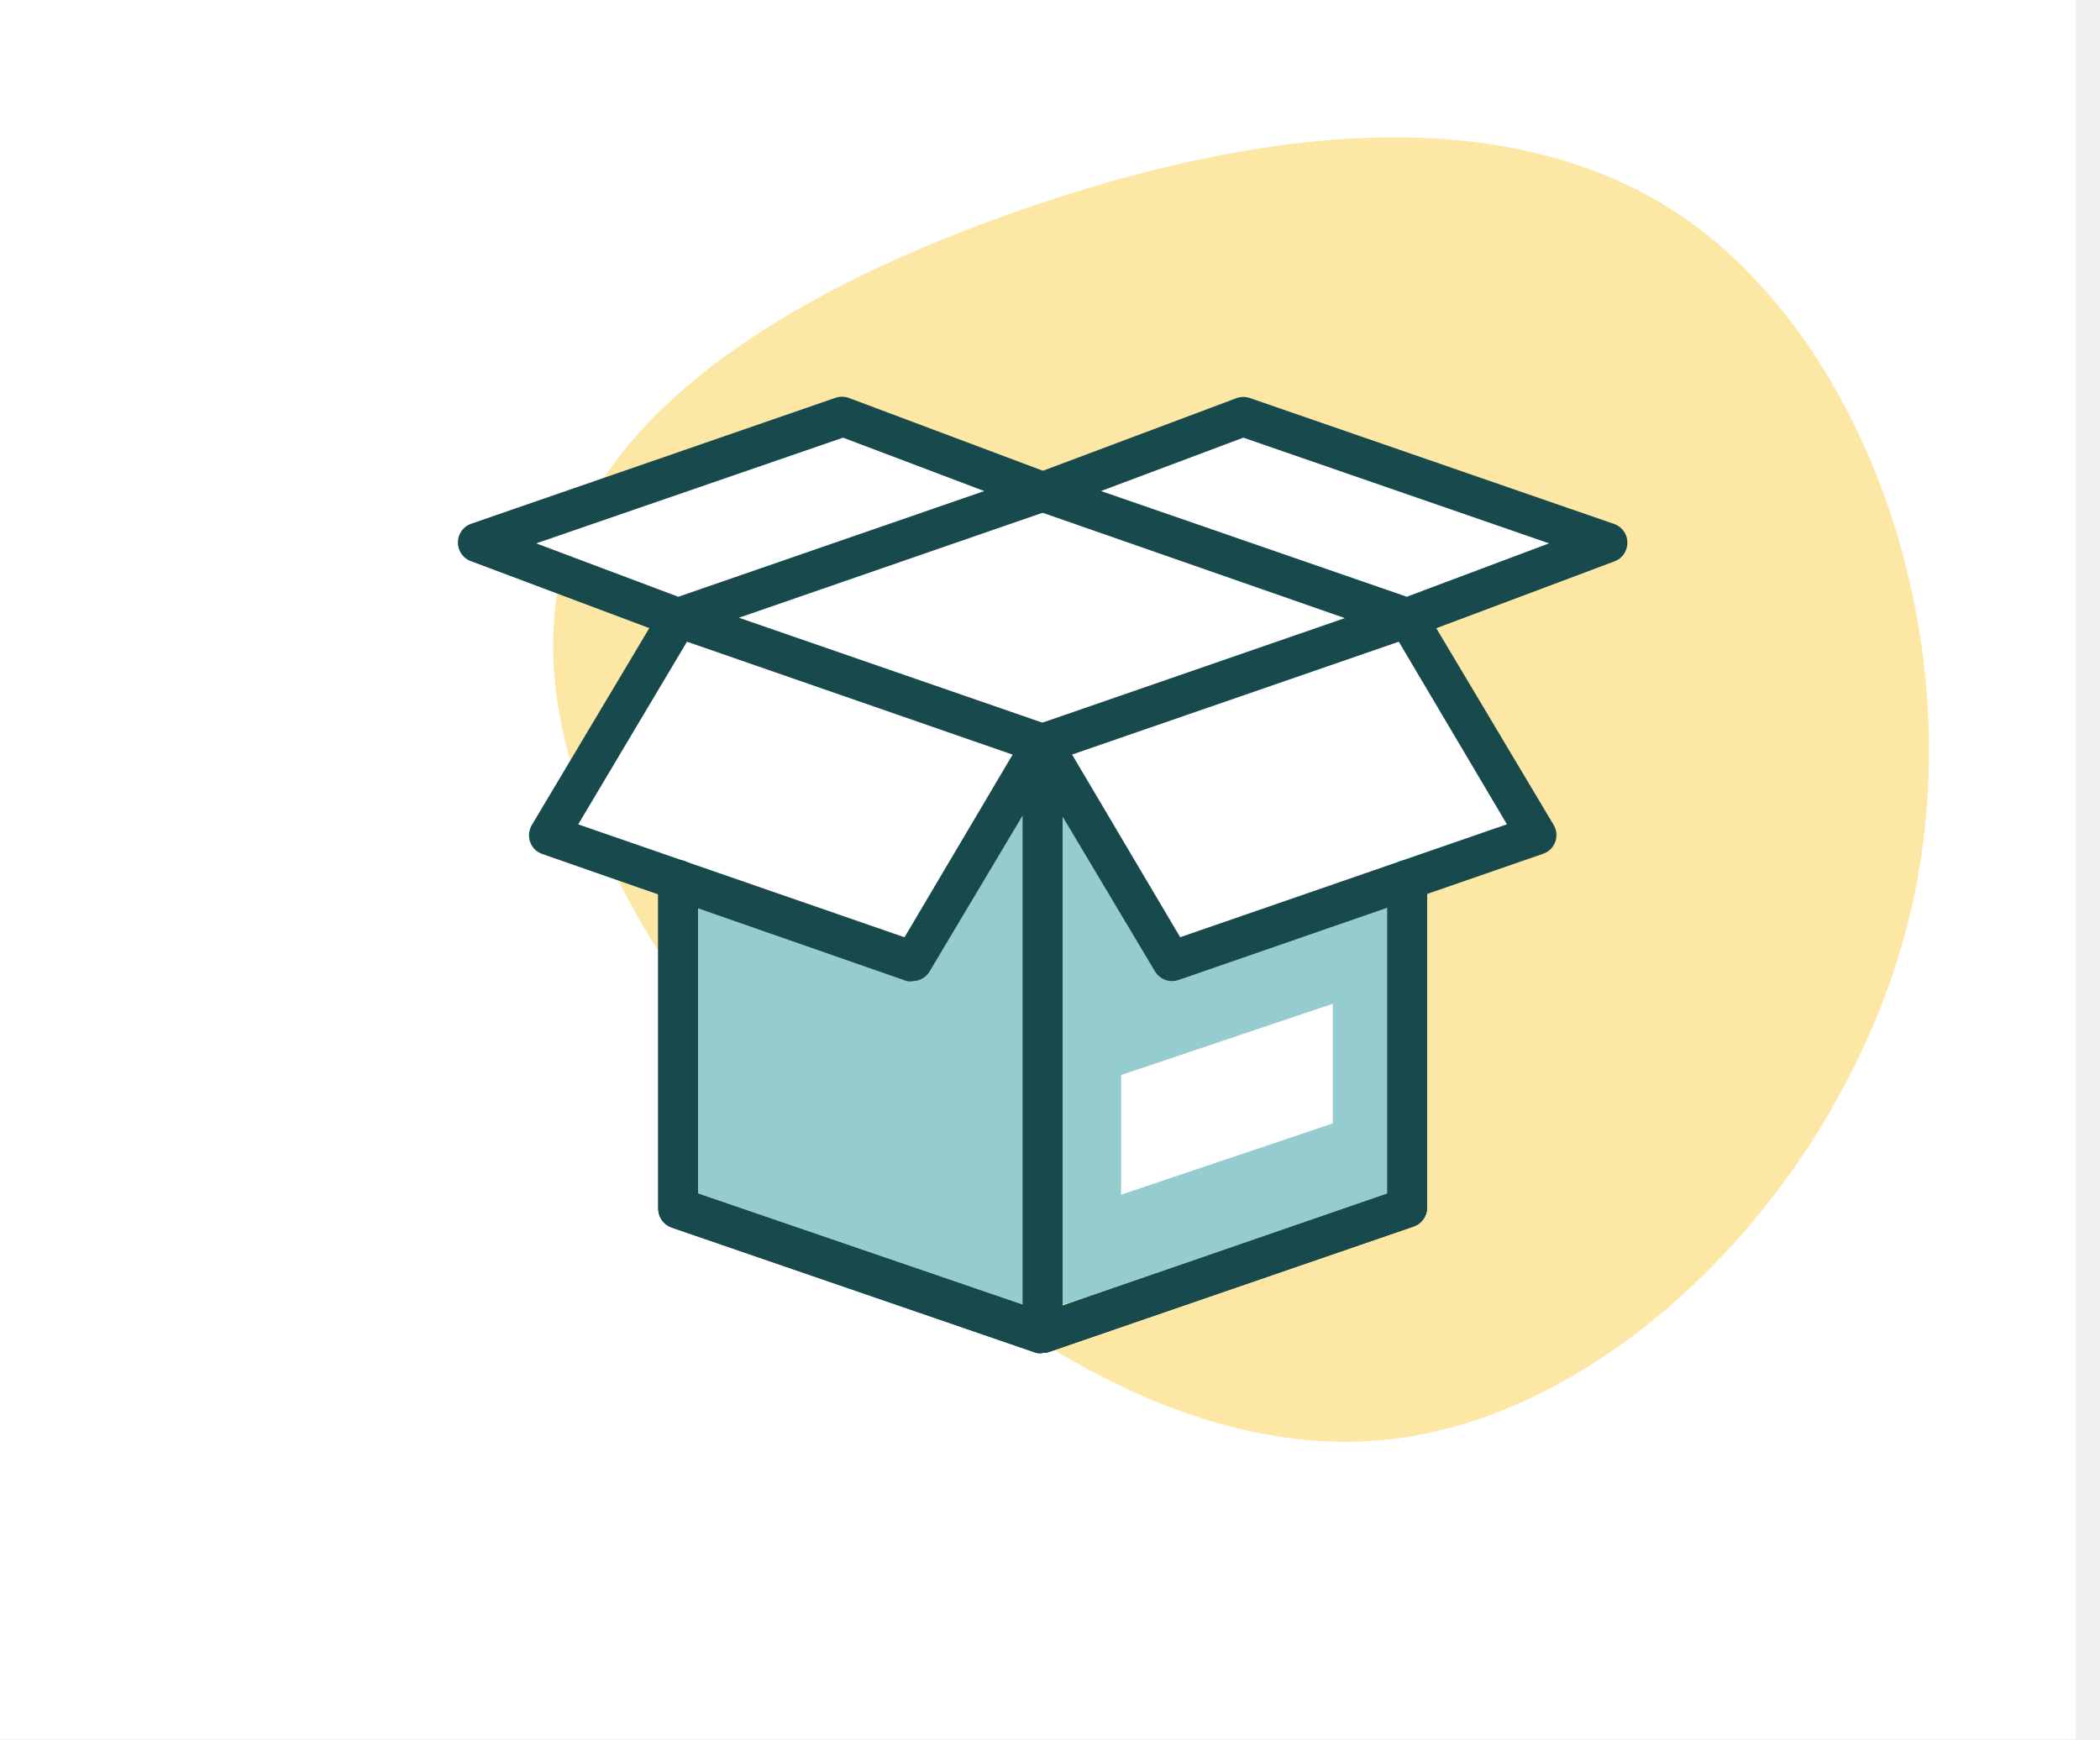
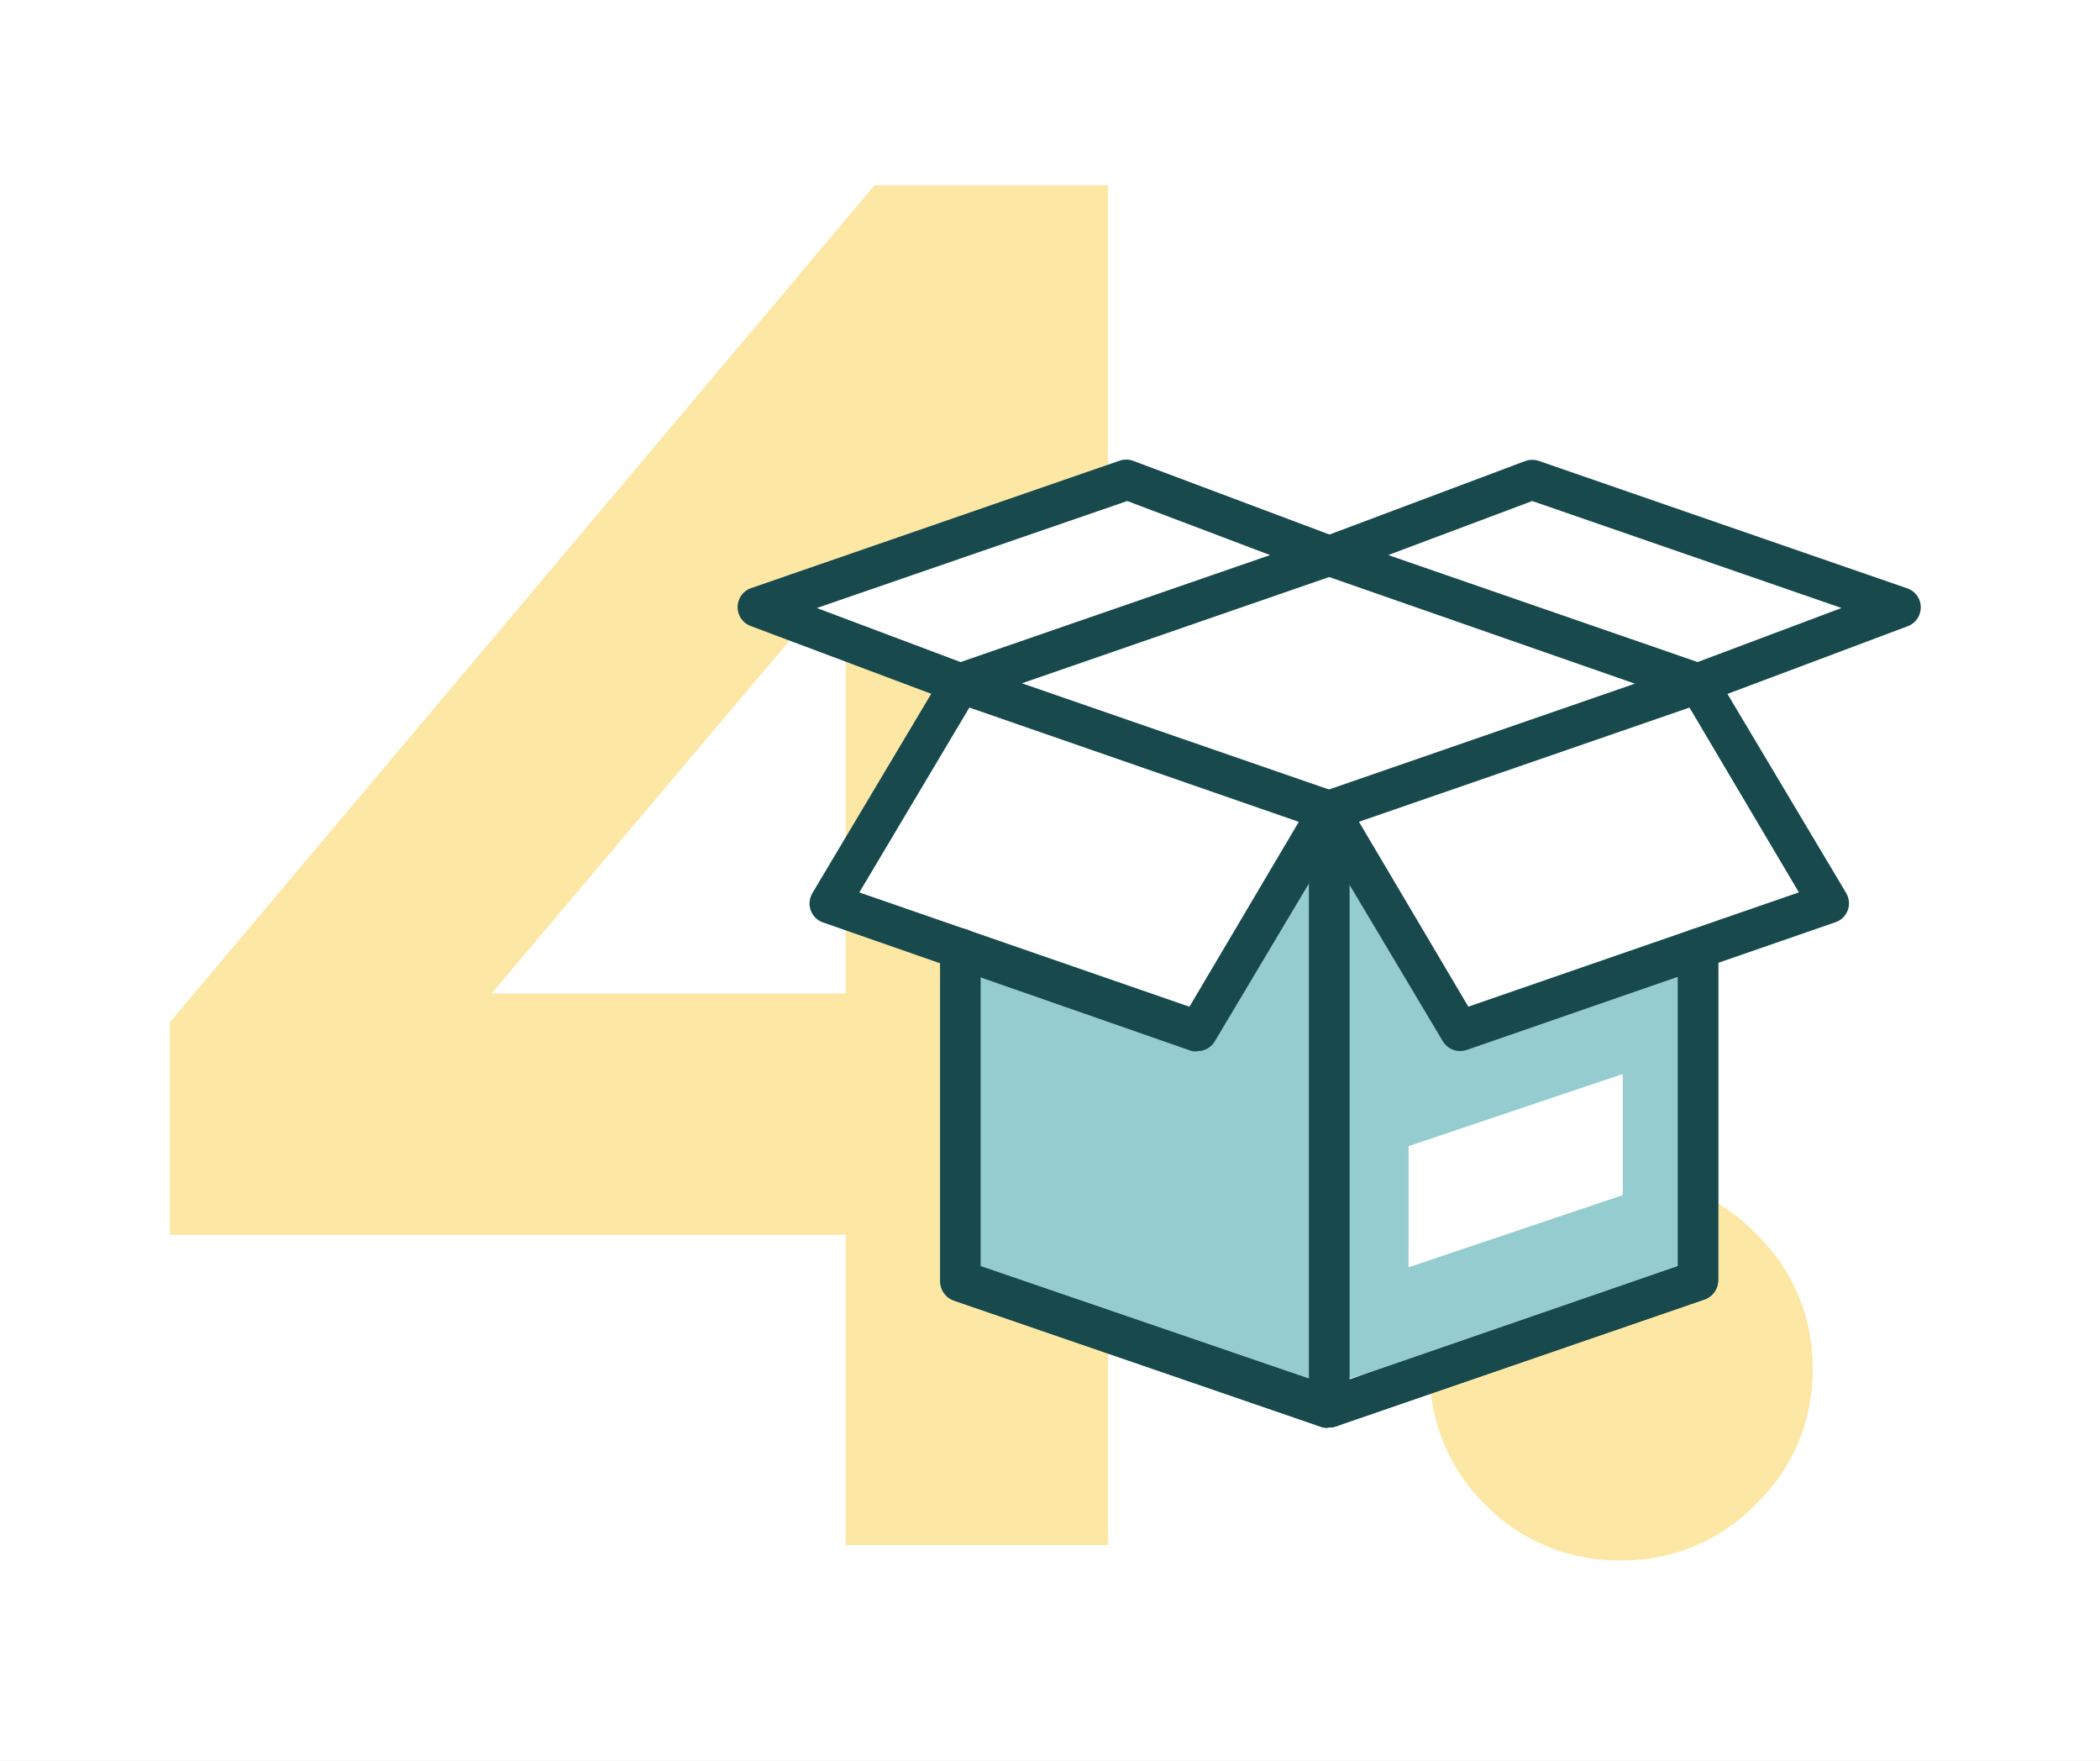
- <svg xmlns="http://www.w3.org/2000/svg" width="137.589" height="114" viewBox="0 0 137.589 114">
-   <g id="Group_2211" data-name="Group 2211" transform="translate(-1064 -3632)">
-     <rect id="Rectangle_3254" data-name="Rectangle 3254" width="136" height="114" transform="translate(1064 3632)" fill="#fff" />
-     <path id="blob_1_" data-name="blob (1)" d="M22.969-38.323C32.1-27.054,33.4-6.718,24.912,8.891S-1.837,35.316-16.733,33.373c-14.831-1.943-26.36-16.71-33.354-31.411-6.995-14.767-9.521-29.533-3.821-38.795,5.764-9.326,19.818-13.212,35.3-14.054S13.837-49.528,22.969-38.323Z" transform="translate(1162.911 3689.507) rotate(-16)" fill="#fde7a4" />
-     <g id="Group_1770" data-name="Group 1770" transform="translate(2.977 -12.349)">
-       <path id="Path_2100" data-name="Path 2100" d="M-13804.618,582.869l-7.535,13.289,22.685,7.9,8.728-12.136,8.554,12.941,23.34-7.911-7.614-14.082,12.137-5.168-23.3-8.1-13.115,4.771-13.395-4.771-21.985,8.1Z" transform="translate(14910 3102.142)" fill="#fff" />
-       <g id="Group_1760" data-name="Group 1760" transform="translate(0 -96.858)">
-         <path id="Path_2106" data-name="Path 2106" d="M-13778.272,608.71l.991,15.981,18.3-6.289-.936-13.917Z" transform="translate(14910 3199)" fill="#fff" />
-         <g id="Group_1759" data-name="Group 1759">
-           <g id="Group_1748" data-name="Group 1748" transform="translate(521.22 3293.87)">
-             <path id="Path_1994" data-name="Path 1994" d="M75.143,52.4,61.084,57.534,50.99,44.21,44.011,55.746l-.923,1.831-15.718-4.6.562,21.212,22.885,7.066,25.177-7.21ZM70.515,68.81,56.643,73.482V65.638l13.872-4.672Z" transform="translate(556.612 452.152)" fill="#94ccd0" />
-             <g id="Group_1697" data-name="Group 1697" transform="translate(569.805 473.337)">
-               <path id="Path_1995" data-name="Path 1995" d="M45.658,61.754a1.076,1.076,0,0,1-.425,0l-23.887-8.33a1.289,1.289,0,0,1-.793-1.658,1.09,1.09,0,0,1,.1-.227l8.5-14.252A1.318,1.318,0,0,1,30.7,36.72l23.887,8.26a1.318,1.318,0,0,1,.737,1.686.865.865,0,0,1-.1.2l-8.5,14.252A1.289,1.289,0,0,1,45.658,61.754ZM23.7,51.482l21.379,7.4,7.084-11.971-21.336-7.4Z" transform="translate(-15.819 -23.456)" fill="#17494d" />
-               <path id="Path_1996" data-name="Path 1996" d="M53.1,61.758a1.318,1.318,0,0,1-1.119-.638l-8.5-14.252a1.289,1.289,0,0,1,.453-1.785l.241-.113,23.887-8.26a1.318,1.318,0,0,1,1.544.567l8.5,14.252a1.3,1.3,0,0,1-.468,1.785l-.227.1L53.52,61.687A1.417,1.417,0,0,1,53.1,61.758ZM46.55,46.911l7.084,11.971,21.407-7.4L67.957,39.515Z" transform="translate(-6.312 -23.46)" fill="#17494d" />
-               <path id="Path_1997" data-name="Path 1997" d="M44.613,83.71a1.3,1.3,0,0,1-1.3-1.3V43.743a1.3,1.3,0,0,1,2.607,0V82.406a1.3,1.3,0,0,1-1.3,1.3Z" transform="translate(-6.302 -21.044)" fill="#17494d" />
-               <path id="Path_1998" data-name="Path 1998" d="M51.654,81.072a1.077,1.077,0,0,1-.425,0l-23.9-8.217a1.318,1.318,0,0,1-.878-1.233V50.073a1.3,1.3,0,0,1,2.607,0V70.63l22.668,7.764,22.5-7.764V50.073a1.3,1.3,0,0,1,2.607,0V71.551a1.318,1.318,0,0,1-.878,1.233L52.079,81A1.417,1.417,0,0,1,51.654,81.072Z" transform="translate(-13.329 -18.406)" fill="#17494d" />
-               <path id="Path_1999" data-name="Path 1999" d="M68.488,43.119a1.417,1.417,0,0,1-.425,0l-23.887-8.33a1.3,1.3,0,0,1-.751-1.686,1.275,1.275,0,0,1,.751-.751l13.133-4.93a1.332,1.332,0,0,1,.878,0l23.887,8.26a1.3,1.3,0,0,1,.751,1.686,1.275,1.275,0,0,1-.751.751l-13.133,4.93A1.219,1.219,0,0,1,68.488,43.119ZM48.427,33.514,68.46,40.442l9.322-3.5L57.749,30.015Z" transform="translate(-6.29 -27.333)" fill="#17494d" />
-               <path id="Path_2000" data-name="Path 2000" d="M31.613,43.124a1.233,1.233,0,0,1-.453-.085l-13.133-4.93a1.3,1.3,0,0,1-.751-1.686,1.275,1.275,0,0,1,.751-.751l23.887-8.26a1.332,1.332,0,0,1,.878,0l13.133,4.93a1.3,1.3,0,0,1,.779,1.672,1.289,1.289,0,0,1-.779.779l-23.887,8.26A1.417,1.417,0,0,1,31.613,43.124Zm-9.294-6.177,9.308,3.5,20.047-6.928-9.251-3.5Z" transform="translate(-17.189 -27.337)" fill="#17494d" />
-               <path id="Path_2001" data-name="Path 2001" d="M44.613,83.71a1.3,1.3,0,0,1-1.3-1.3V43.743a1.3,1.3,0,0,1,2.607,0V82.406a1.3,1.3,0,0,1-1.3,1.3Z" transform="translate(-6.302 -21.044)" fill="#17494d" />
-               <path id="Path_2002" data-name="Path 2002" d="M51.654,81.072a1.077,1.077,0,0,1-.425,0l-23.9-8.217a1.318,1.318,0,0,1-.878-1.233V50.073a1.3,1.3,0,0,1,2.607,0V70.63l22.668,7.764,22.5-7.764V50.073a1.3,1.3,0,0,1,2.607,0V71.551a1.318,1.318,0,0,1-.878,1.233L52.079,81A1.417,1.417,0,0,1,51.654,81.072Z" transform="translate(-13.329 -18.406)" fill="#17494d" />
+ <svg xmlns="http://www.w3.org/2000/svg" width="136" height="114" viewBox="0 0 136 114">
+   <g id="Group_2726" data-name="Group 2726" transform="translate(-1061 -3205)">
+     <rect id="Rectangle_3254" data-name="Rectangle 3254" width="136" height="114" transform="translate(1061 3205)" fill="#fff" />
+     <g id="Group_2725" data-name="Group 2725" transform="translate(14.768 -7.96)">
+       <path id="Path_6117" data-name="Path 6117" d="M46,0V-20.088H2.232V-33.852L47.864-88.04H62.992v52.328H74.524v15.624H62.992V0ZM23.064-35.712H46V-62.868ZM96.224.992a11.973,11.973,0,0,1-8.8-3.6,11.973,11.973,0,0,1-3.6-8.8,11.973,11.973,0,0,1,3.6-8.8,11.973,11.973,0,0,1,8.8-3.6,11.93,11.93,0,0,1,8.742,3.658,11.93,11.93,0,0,1,3.658,8.742,11.93,11.93,0,0,1-3.658,8.742A11.93,11.93,0,0,1,96.224.992Z" transform="translate(1055 3313)" fill="#fde7a4" />
+       <g id="Group_1770" data-name="Group 1770" transform="translate(2.977 -427.631)">
+         <path id="Path_2100" data-name="Path 2100" d="M-13804.618,582.869l-7.535,13.289,22.685,7.9,8.728-12.136,8.554,12.941,23.34-7.911-7.614-14.082,12.137-5.168-23.3-8.1-13.115,4.771-13.395-4.771-21.985,8.1Z" transform="translate(14910 3102.142)" fill="#fff" />
+         <g id="Group_1760" data-name="Group 1760" transform="translate(0 -96.858)">
+           <path id="Path_2106" data-name="Path 2106" d="M-13778.272,608.71l.991,15.981,18.3-6.289-.936-13.917Z" transform="translate(14910 3199)" fill="#fff" />
+           <g id="Group_1759" data-name="Group 1759">
+             <g id="Group_1748" data-name="Group 1748" transform="translate(521.22 3293.87)">
+               <path id="Path_1994" data-name="Path 1994" d="M75.143,52.4,61.084,57.534,50.99,44.21,44.011,55.746l-.923,1.831-15.718-4.6.562,21.212,22.885,7.066,25.177-7.21ZM70.515,68.81,56.643,73.482V65.638l13.872-4.672Z" transform="translate(556.612 452.152)" fill="#94ccd0" />
+               <g id="Group_1697" data-name="Group 1697" transform="translate(569.805 473.337)">
+                 <path id="Path_1995" data-name="Path 1995" d="M45.658,61.754a1.076,1.076,0,0,1-.425,0l-23.887-8.33a1.289,1.289,0,0,1-.793-1.658,1.09,1.09,0,0,1,.1-.227l8.5-14.252A1.318,1.318,0,0,1,30.7,36.72l23.887,8.26a1.318,1.318,0,0,1,.737,1.686.865.865,0,0,1-.1.2l-8.5,14.252A1.289,1.289,0,0,1,45.658,61.754ZM23.7,51.482l21.379,7.4,7.084-11.971-21.336-7.4Z" transform="translate(-15.819 -23.456)" fill="#17494d" />
+                 <path id="Path_1996" data-name="Path 1996" d="M53.1,61.758a1.318,1.318,0,0,1-1.119-.638l-8.5-14.252a1.289,1.289,0,0,1,.453-1.785l.241-.113,23.887-8.26a1.318,1.318,0,0,1,1.544.567l8.5,14.252a1.3,1.3,0,0,1-.468,1.785l-.227.1L53.52,61.687A1.417,1.417,0,0,1,53.1,61.758ZM46.55,46.911l7.084,11.971,21.407-7.4L67.957,39.515Z" transform="translate(-6.312 -23.46)" fill="#17494d" />
+                 <path id="Path_1997" data-name="Path 1997" d="M44.613,83.71a1.3,1.3,0,0,1-1.3-1.3V43.743a1.3,1.3,0,0,1,2.607,0V82.406a1.3,1.3,0,0,1-1.3,1.3Z" transform="translate(-6.302 -21.044)" fill="#17494d" />
+                 <path id="Path_1998" data-name="Path 1998" d="M51.654,81.072a1.077,1.077,0,0,1-.425,0l-23.9-8.217a1.318,1.318,0,0,1-.878-1.233V50.073a1.3,1.3,0,0,1,2.607,0V70.63l22.668,7.764,22.5-7.764V50.073a1.3,1.3,0,0,1,2.607,0V71.551a1.318,1.318,0,0,1-.878,1.233L52.079,81A1.417,1.417,0,0,1,51.654,81.072Z" transform="translate(-13.329 -18.406)" fill="#17494d" />
+                 <path id="Path_1999" data-name="Path 1999" d="M68.488,43.119a1.417,1.417,0,0,1-.425,0l-23.887-8.33a1.3,1.3,0,0,1-.751-1.686,1.275,1.275,0,0,1,.751-.751l13.133-4.93a1.332,1.332,0,0,1,.878,0l23.887,8.26a1.3,1.3,0,0,1,.751,1.686,1.275,1.275,0,0,1-.751.751l-13.133,4.93A1.219,1.219,0,0,1,68.488,43.119ZM48.427,33.514,68.46,40.442l9.322-3.5L57.749,30.015Z" transform="translate(-6.29 -27.333)" fill="#17494d" />
+                 <path id="Path_2000" data-name="Path 2000" d="M31.613,43.124a1.233,1.233,0,0,1-.453-.085l-13.133-4.93a1.3,1.3,0,0,1-.751-1.686,1.275,1.275,0,0,1,.751-.751l23.887-8.26a1.332,1.332,0,0,1,.878,0l13.133,4.93a1.3,1.3,0,0,1,.779,1.672,1.289,1.289,0,0,1-.779.779l-23.887,8.26A1.417,1.417,0,0,1,31.613,43.124Zm-9.294-6.177,9.308,3.5,20.047-6.928-9.251-3.5Z" transform="translate(-17.189 -27.337)" fill="#17494d" />
+                 <path id="Path_2001" data-name="Path 2001" d="M44.613,83.71a1.3,1.3,0,0,1-1.3-1.3V43.743a1.3,1.3,0,0,1,2.607,0V82.406a1.3,1.3,0,0,1-1.3,1.3Z" transform="translate(-6.302 -21.044)" fill="#17494d" />
+                 <path id="Path_2002" data-name="Path 2002" d="M51.654,81.072a1.077,1.077,0,0,1-.425,0l-23.9-8.217a1.318,1.318,0,0,1-.878-1.233V50.073a1.3,1.3,0,0,1,2.607,0V70.63l22.668,7.764,22.5-7.764V50.073a1.3,1.3,0,0,1,2.607,0V71.551a1.318,1.318,0,0,1-.878,1.233L52.079,81A1.417,1.417,0,0,1,51.654,81.072Z" transform="translate(-13.329 -18.406)" fill="#17494d" />
+               </g>
            </g>
          </g>
        </g>
      </g>
    </g>
  </g>
</svg>
